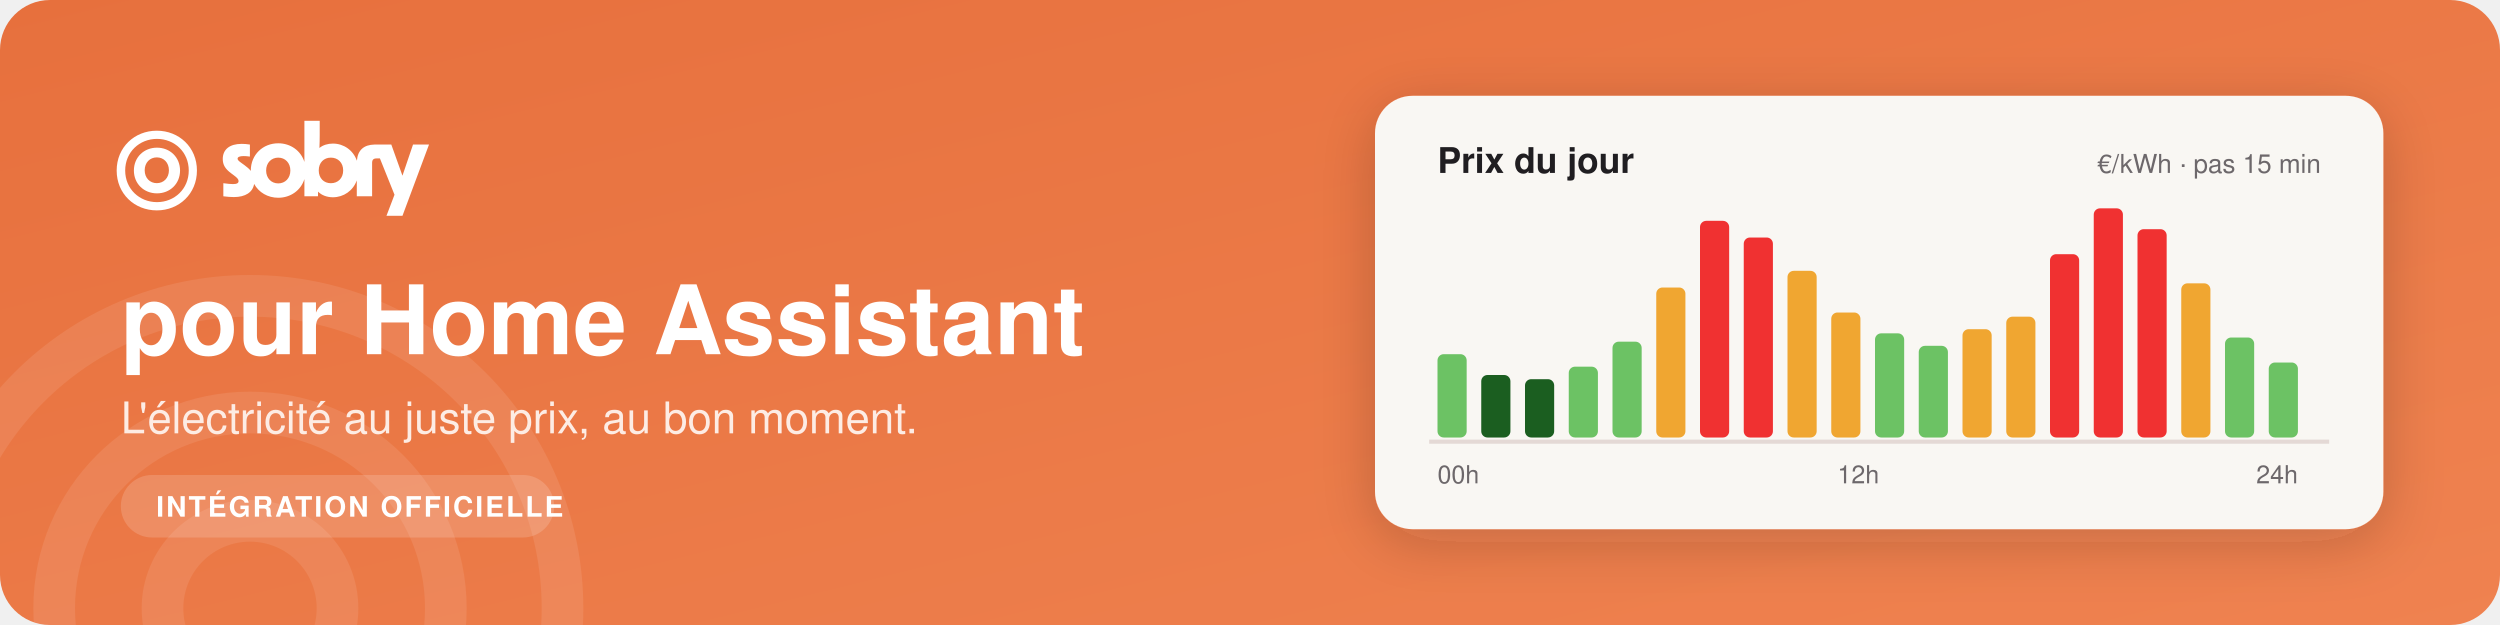
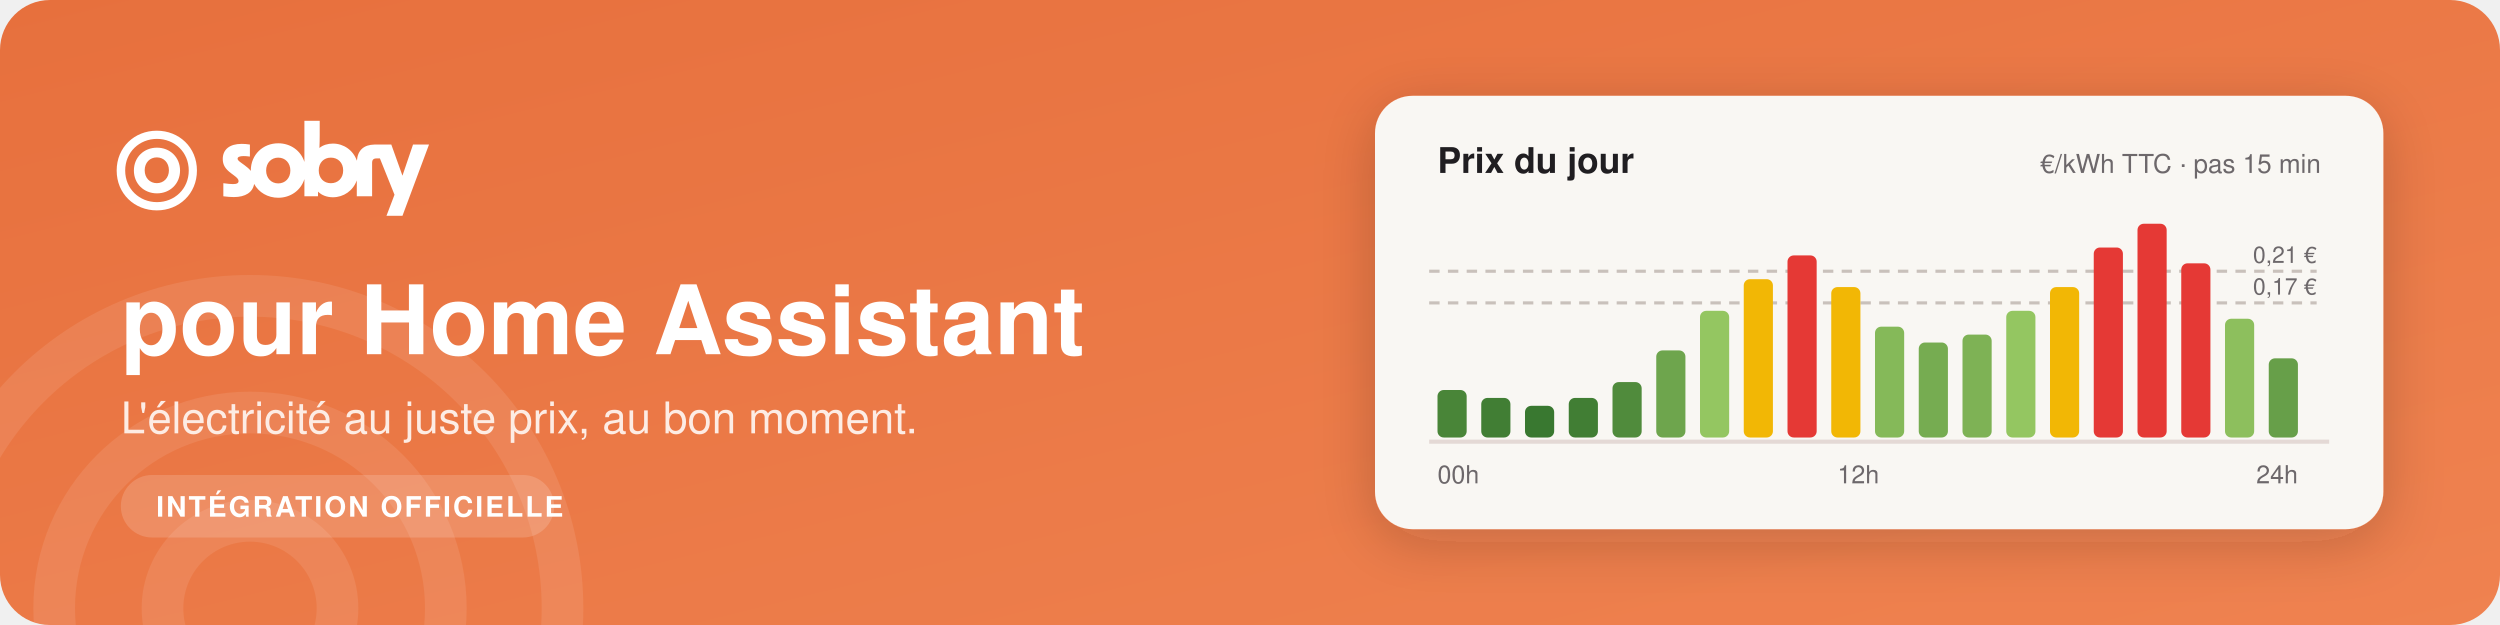
<svg xmlns="http://www.w3.org/2000/svg" viewBox="0 0 1200 300" width="1200" height="300" role="img" aria-label="Sobry pour Home Assistant — l'électricité au juste prix, au bon moment">
  <defs>
    <linearGradient id="bg" x1="0" y1="0" x2="1" y2="1">
      <stop offset="0" stop-color="#e7703d" />
      <stop offset="1" stop-color="#ef8250" />
    </linearGradient>
    <clipPath id="clip">
      <rect width="1200" height="300" rx="24" />
    </clipPath>
    <filter id="cardShadow" x="-20%" y="-20%" width="140%" height="140%">
      <feDropShadow dx="0" dy="6" stdDeviation="14" flood-color="#201e21" flood-opacity="0.20" />
    </filter>
  </defs>
  <g clip-path="url(#clip)">
    <rect width="1200" height="300" fill="url(#bg)" />
    <g fill="none" stroke="#ffffff" stroke-opacity="0.09">
      <circle cx="120" cy="292" r="150" stroke-width="20" />
      <circle cx="120" cy="292" r="94" stroke-width="20" />
      <circle cx="120" cy="292" r="42" stroke-width="20" />
    </g>
    <g transform="translate(56,58) scale(1.18)" fill="#ffffff">
      <path d="M16.326 4.011C25.383 4.011 32.651 10.751 32.651 20.22C32.651 29.69 25.383 36.43 16.326 36.43C7.269 36.43 0 29.69 0 20.22C0 10.75 7.269 4.011 16.326 4.011ZM16.395 7.346C9.285 7.346 3.465 12.693 3.465 20.209C3.465 27.724 9.285 33.072 16.395 33.072C23.504 33.072 29.323 27.724 29.323 20.209C29.323 12.693 23.504 7.346 16.395 7.346ZM16.395 10.914C21.665 10.914 25.781 14.78 25.781 20.209C25.781 25.638 21.665 29.504 16.395 29.504C11.124 29.504 7.007 25.638 7.007 20.209C7.007 14.779 11.124 10.914 16.395 10.914ZM16.327 14.87C13.528 14.87 11.399 16.974 11.398 20.111C11.399 23.248 13.528 25.353 16.327 25.353C19.126 25.353 21.256 23.248 21.256 20.111C21.256 16.974 19.126 14.87 16.327 14.87Z" />
      <path fill-rule="evenodd" clip-rule="evenodd" d="M81.926 28.789C83.345 30.298 85.632 31.092 87.958 31.092C92.32 31.092 96.162 28.431 97.679 24.23V30.695H103.908V17.115C103.908 15.844 104.46 15.288 105.722 15.288H107.084L113.019 30.06L109.747 38.637H116.253L127.056 9.649H120.55L116.253 22.317L111.718 9.649H104.818L104.82 9.653C100.668 9.749 98.064 11.791 97.718 16.225C96.23 11.96 92.358 9.252 87.958 9.252C85.908 9.252 83.897 9.848 82.478 11.039C82.557 9.292 82.596 7.386 82.596 5.639V0H76.367V16.728C74.942 12.148 70.734 9.133 65.725 9.133C59.535 9.133 54.567 13.739 54.567 20.212C54.567 20.264 54.568 20.316 54.568 20.368C53.938 19.578 53.087 18.812 51.988 18.028L50.884 17.234C49.583 16.32 49.189 15.884 49.189 15.407C49.189 14.732 49.977 14.335 51.633 14.335C52.146 14.335 53.053 14.375 54.196 14.534V9.649C52.974 9.451 51.87 9.371 50.845 9.371C45.956 9.371 43.156 11.635 43.156 15.526C43.156 17.869 44.142 19.537 46.547 21.324L47.769 22.237C49.11 23.23 49.583 23.826 49.583 24.5C49.583 25.334 48.913 25.732 47.296 25.732C46.389 25.732 45.128 25.612 43.393 25.374V30.695C44.931 30.894 46.468 31.013 47.651 31.013C52.399 31.013 55.364 29.057 55.916 25.663C57.801 29.119 61.475 31.291 65.725 31.291C70.734 31.291 74.942 28.276 76.367 23.696V30.695H81.886L81.926 28.789ZM87.13 25.374C84.292 25.374 82.202 23.349 82.202 20.172C82.202 16.995 84.292 14.97 87.13 14.97C90.009 14.97 92.138 16.995 92.138 20.172C92.138 23.349 90.009 25.374 87.13 25.374ZM65.725 25.453C62.926 25.453 60.797 23.349 60.797 20.212C60.797 17.075 62.926 14.97 65.725 14.97C68.525 14.97 70.654 17.075 70.654 20.212C70.654 23.349 68.525 25.453 65.725 25.453Z" />
    </g>
    <text x="58" y="170" font-family="Helvetica,Arial,sans-serif" font-size="46" font-weight="700" fill="#ffffff">pour Home Assistant</text>
    <text x="58" y="208" font-family="Helvetica,Arial,sans-serif" font-size="21" fill="#fdece4">L'électricité au juste prix, au bon moment.</text>
    <g transform="translate(58,228)">
      <rect width="208" height="30" rx="15" fill="#ffffff" fill-opacity="0.16" />
      <text x="17" y="20" font-family="Helvetica,Arial,sans-serif" font-size="13.5" font-weight="700" fill="#ffffff" letter-spacing="1">INTÉGRATION OFFICIELLE</text>
    </g>
    <g filter="url(#cardShadow)">
      <rect x="660" y="46" width="484" height="208" rx="18" fill="#f9f7f3" />
    </g>
    <text x="690" y="83" font-family="Helvetica,Arial,sans-serif" font-size="17" font-weight="700" fill="#201e21">Prix du jour</text>
-     <text x="1114" y="83" text-anchor="end" font-family="Helvetica,Arial,sans-serif" font-size="12.5" fill="#6d686b">€/kWh · pas 15 min</text>
+     <text x="1114" y="83" text-anchor="end" font-family="Helvetica,Arial,sans-serif" font-size="12.5" fill="#6d686b">€/kWh TTC · pas 15 min</text>
+     <line x1="686" y1="145.4" x2="1112" y2="145.4" stroke="#c9c1bb" stroke-width="1.5" stroke-dasharray="5 4" />
+     <text x="1112" y="141.4" text-anchor="end" font-family="Helvetica,Arial,sans-serif" font-size="11" fill="#6d686b">0,17 €</text>
+     <line x1="686" y1="130.2" x2="1112" y2="130.2" stroke="#c9c1bb" stroke-width="1.5" stroke-dasharray="5 4" />
+     <text x="1112" y="126.2" text-anchor="end" font-family="Helvetica,Arial,sans-serif" font-size="11" fill="#6d686b">0,21 €</text>
+     <rect x="690" y="187.2" width="14" height="22.8" rx="3" fill="#498538" />
+     <rect x="711" y="191.0" width="14" height="19.0" rx="3" fill="#417E34" />
+     <rect x="732" y="194.8" width="14" height="15.2" rx="3" fill="#397830" />
+     <rect x="753" y="191.0" width="14" height="19.0" rx="3" fill="#417E34" />
+     <rect x="774" y="183.4" width="14" height="26.6" rx="3" fill="#508B3C" />
+     <rect x="795" y="168.2" width="14" height="41.8" rx="3" fill="#6EA54D" />
+     <rect x="816" y="149.2" width="14" height="60.8" rx="3" fill="#94C661" />
+     <rect x="837" y="134.0" width="14" height="76.0" rx="3" fill="#F2B705" />
+     <rect x="858" y="122.6" width="14" height="87.4" rx="3" fill="#E53935" />
+     <rect x="879" y="137.8" width="14" height="72.2" rx="3" fill="#F2B705" />
+     <rect x="900" y="156.8" width="14" height="53.2" rx="3" fill="#85B959" />
+     <rect x="921" y="164.4" width="14" height="45.6" rx="3" fill="#76AC51" />
+     <rect x="942" y="160.6" width="14" height="49.4" rx="3" fill="#7EB255" />
+     <rect x="963" y="149.2" width="14" height="60.8" rx="3" fill="#94C661" />
+     <rect x="984" y="137.8" width="14" height="72.2" rx="3" fill="#F2B705" />
+     <rect x="1005" y="118.8" width="14" height="91.2" rx="3" fill="#E53935" />
+     <rect x="1026" y="107.4" width="14" height="102.6" rx="3" fill="#E53935" />
+     <rect x="1047" y="126.4" width="14" height="83.6" rx="3" fill="#E53935" />
+     <rect x="1068" y="153.0" width="14" height="57.0" rx="3" fill="#8DBF5D" />
+     <rect x="1089" y="172.0" width="14" height="38.0" rx="3" fill="#679F49" />
    <line x1="686" y1="212" x2="1118" y2="212" stroke="#e4d9d5" stroke-width="2" />
-     <g>
-       <rect x="690" y="170" width="14" height="40" rx="3" fill="#6CC264" />
-       <rect x="711" y="180" width="14" height="30" rx="3" fill="#1B5E20" />
-       <rect x="732" y="182" width="14" height="28" rx="3" fill="#1B5E20" />
-       <rect x="753" y="176" width="14" height="34" rx="3" fill="#6CC264" />
-       <rect x="774" y="164" width="14" height="46" rx="3" fill="#6CC264" />
-       <rect x="795" y="138" width="14" height="72" rx="3" fill="#F0A631" />
-       <rect x="816" y="106" width="14" height="104" rx="3" fill="#F03131" />
-       <rect x="837" y="114" width="14" height="96" rx="3" fill="#F03131" />
-       <rect x="858" y="130" width="14" height="80" rx="3" fill="#F0A631" />
-       <rect x="879" y="150" width="14" height="60" rx="3" fill="#F0A631" />
-       <rect x="900" y="160" width="14" height="50" rx="3" fill="#6CC264" />
-       <rect x="921" y="166" width="14" height="44" rx="3" fill="#6CC264" />
-       <rect x="942" y="158" width="14" height="52" rx="3" fill="#F0A631" />
-       <rect x="963" y="152" width="14" height="58" rx="3" fill="#F0A631" />
-       <rect x="984" y="122" width="14" height="88" rx="3" fill="#F03131" />
-       <rect x="1005" y="100" width="14" height="110" rx="3" fill="#F03131" />
-       <rect x="1026" y="110" width="14" height="100" rx="3" fill="#F03131" />
-       <rect x="1047" y="136" width="14" height="74" rx="3" fill="#F0A631" />
-       <rect x="1068" y="162" width="14" height="48" rx="3" fill="#6CC264" />
-       <rect x="1089" y="174" width="14" height="36" rx="3" fill="#6CC264" />
-     </g>
    <g font-family="Helvetica,Arial,sans-serif" font-size="12" fill="#6d686b">
      <text x="690" y="232">00h</text>
      <text x="892" y="232" text-anchor="middle">12h</text>
      <text x="1103" y="232" text-anchor="end">24h</text>
    </g>
  </g>
</svg>
